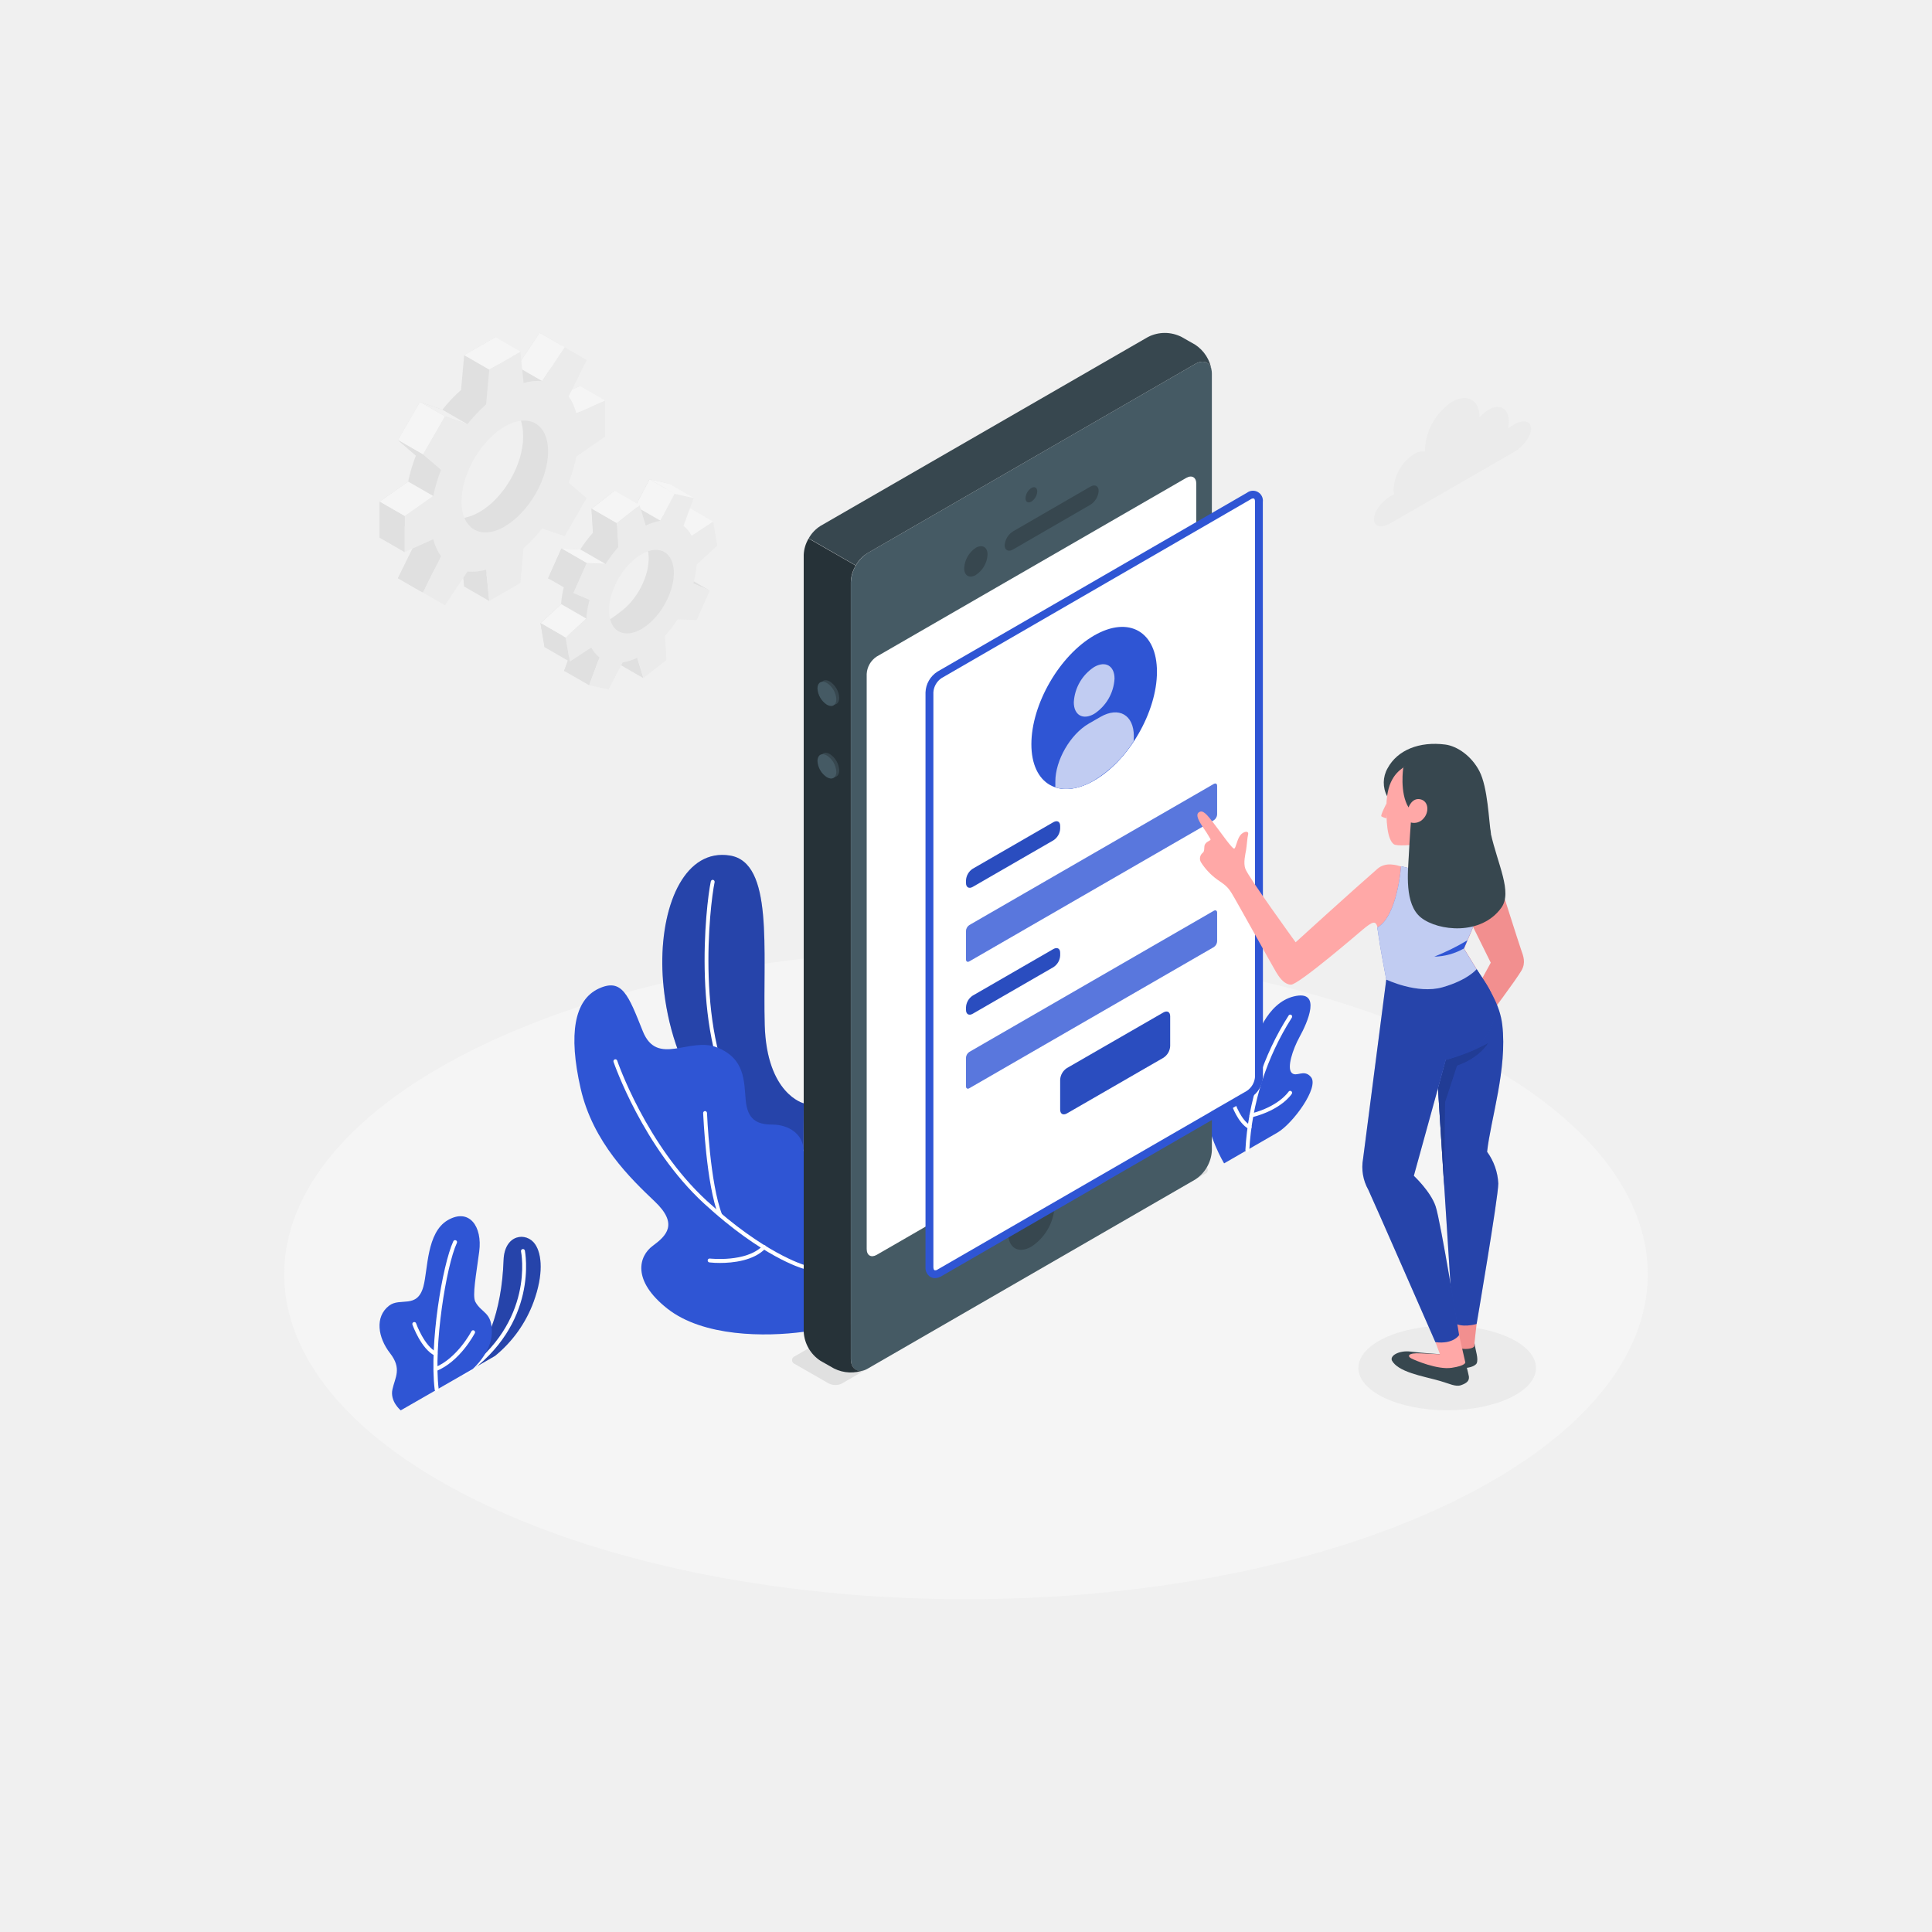
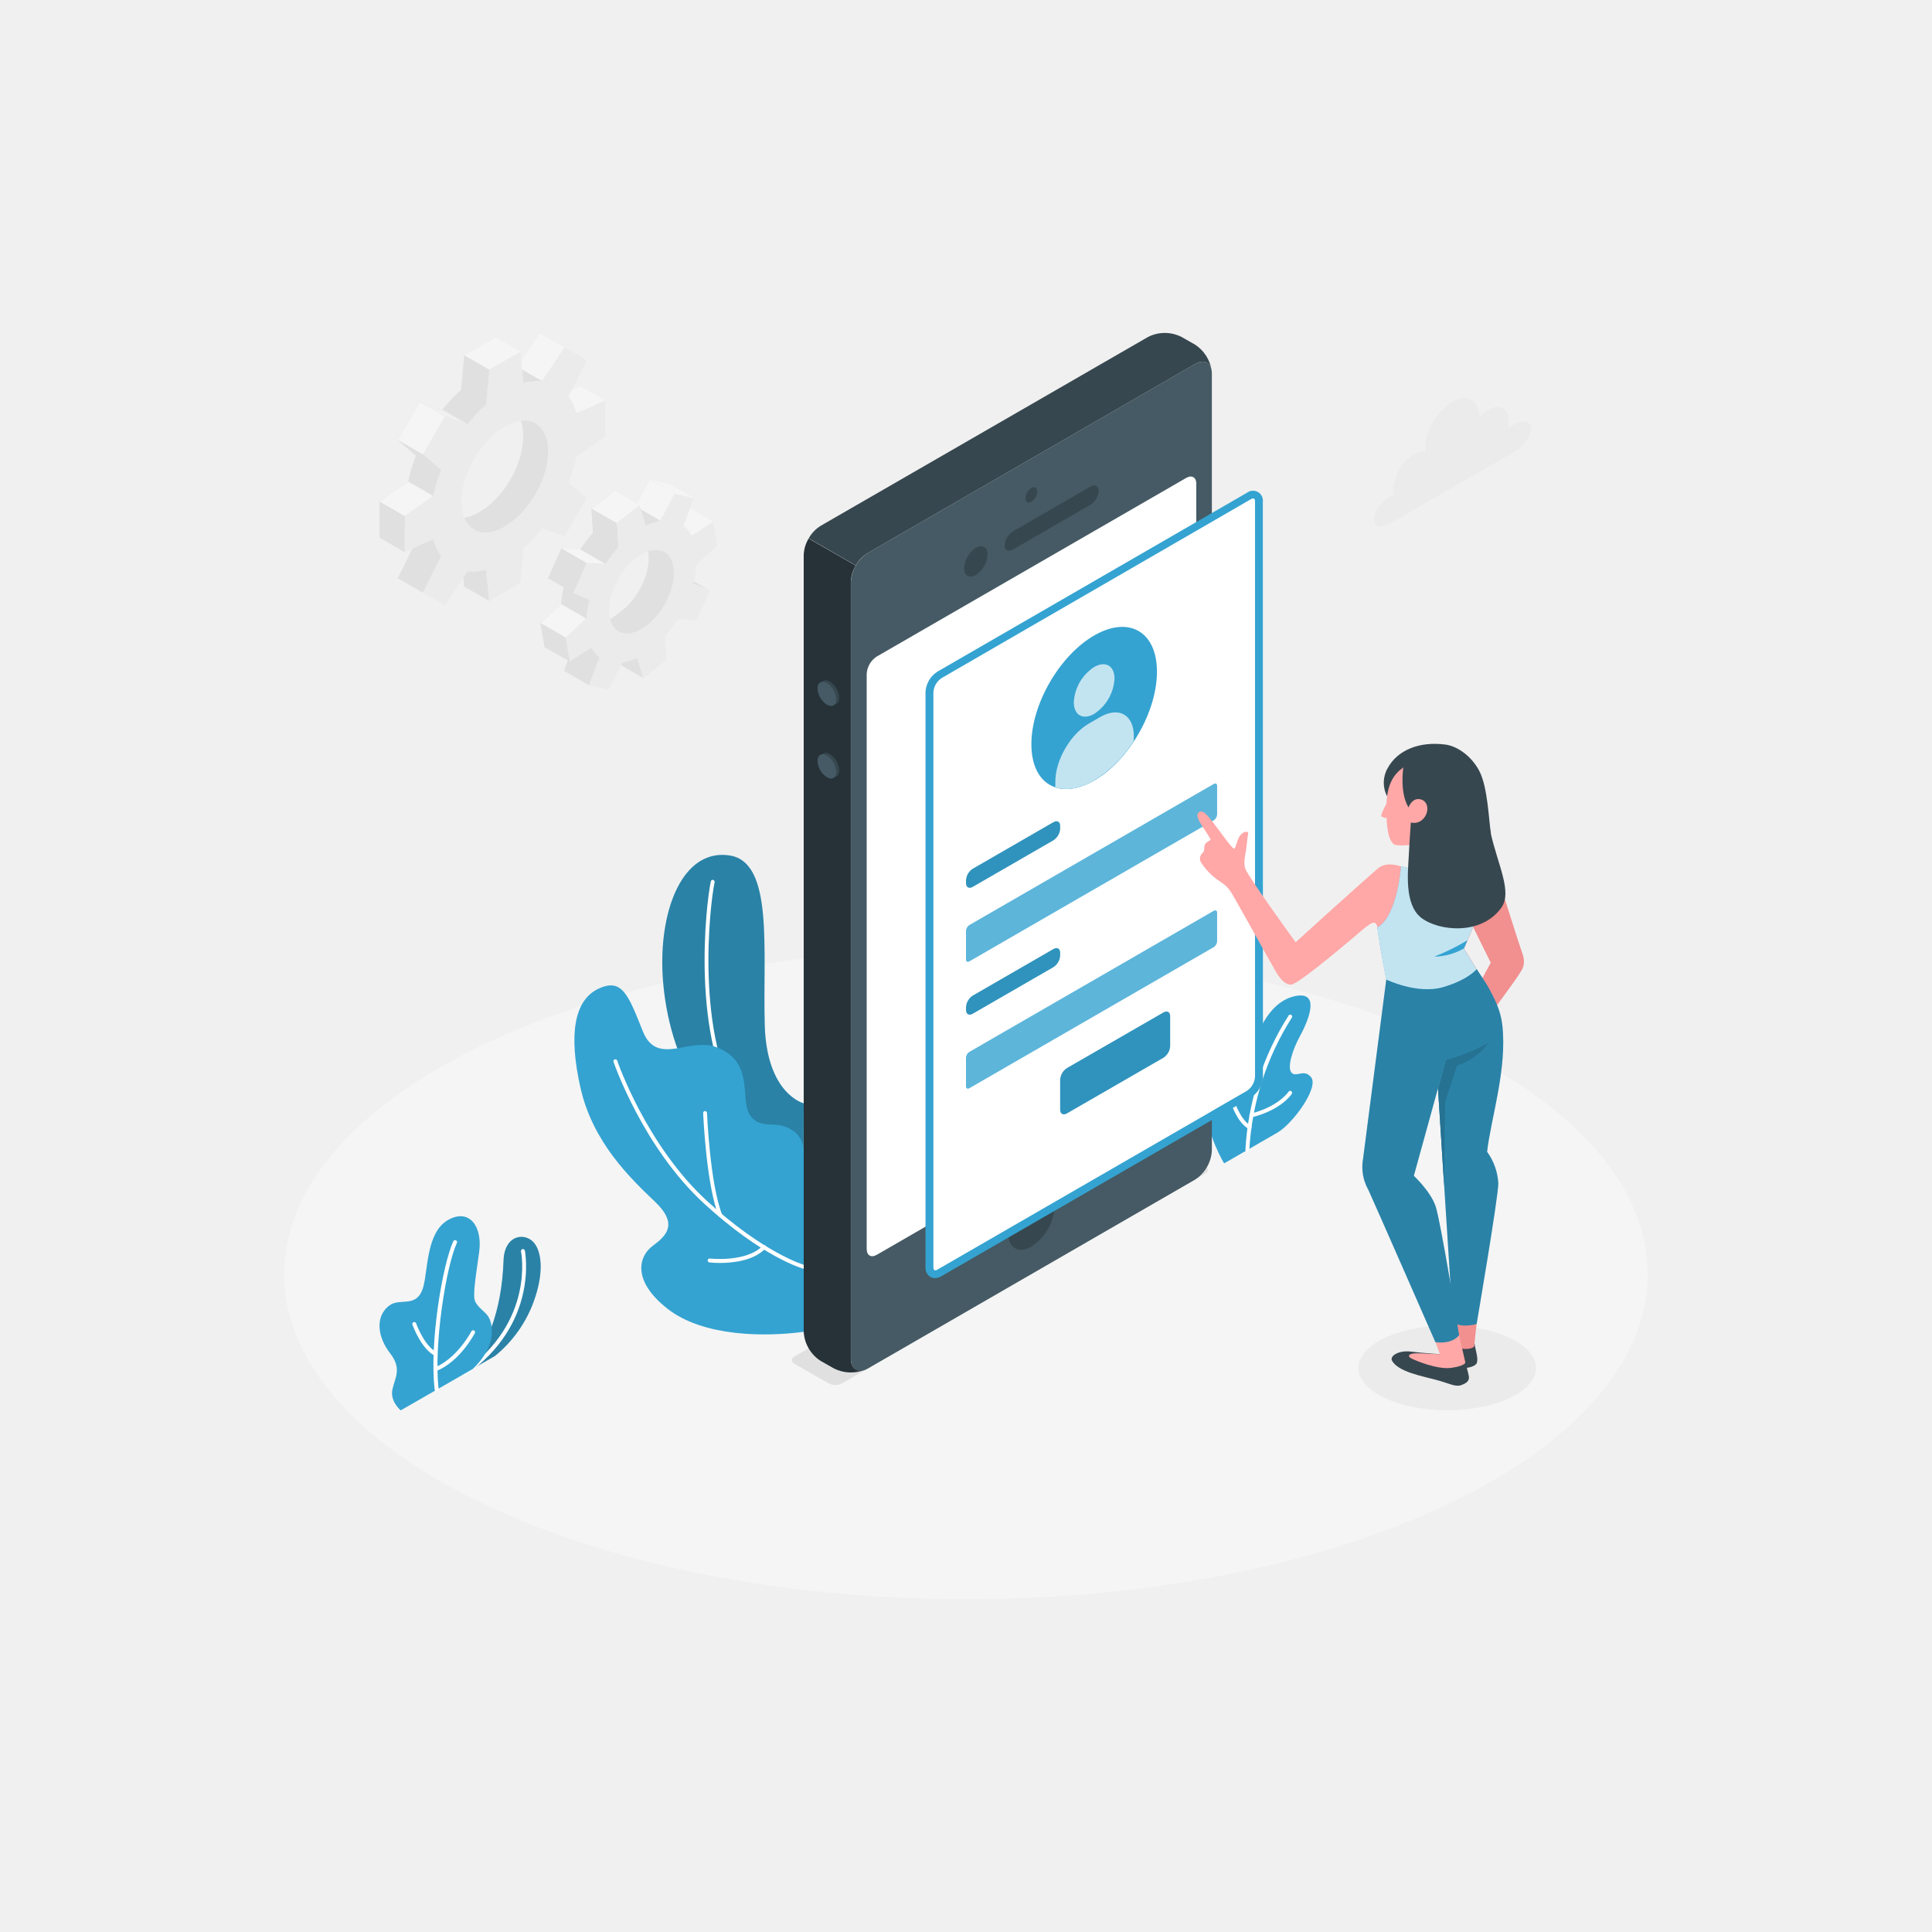
<svg xmlns="http://www.w3.org/2000/svg" viewBox="0 0 500 500">
  <g id="freepik--Floor--inject-2">
    <path d="M125.23,389.24c68.91,32.84,180.63,32.85,249.54,0s68.9-86.09,0-118.93-180.63-32.84-249.54,0S56.33,356.4,125.23,389.24Z" style="fill:#f5f5f5" />
  </g>
  <g id="freepik--Shadow--inject-2">
    <ellipse cx="374.53" cy="354.02" rx="22.98" ry="10.95" style="fill:#ebebeb" />
  </g>
  <g id="freepik--Plants--inject-2">
-     <path d="M120,355.59l8.13-4.69a32.54,32.54,0,0,0,10-14.07c2.51-6.92,2.16-12.18.36-14.82-2.21-3.25-7.94-2.68-8.17,4.16C129.84,339.65,125.91,349,120,355.59Z" style="fill:#2F55D4" />
+     <path d="M120,355.59l8.13-4.69a32.54,32.54,0,0,0,10-14.07c2.51-6.92,2.16-12.18.36-14.82-2.21-3.25-7.94-2.68-8.17,4.16C129.84,339.65,125.91,349,120,355.59Z" style="fill:#34a3d1" />
    <path d="M120,355.59l8.13-4.69a32.54,32.54,0,0,0,10-14.07c2.51-6.92,2.16-12.18.36-14.82-2.21-3.25-7.94-2.68-8.17,4.16C129.84,339.65,125.91,349,120,355.59Z" style="opacity:0.2" />
    <path d="M120,356.09a.5.5,0,0,1-.28-.91c18.8-13,15.16-31.13,15.12-31.31a.5.5,0,1,1,1-.21c0,.19,3.84,18.94-15.52,32.34A.52.52,0,0,1,120,356.09Z" style="fill:#fff" />
-     <path d="M103.71,365s-2.83-2.3-2.15-5.42,2.51-5.36-.62-9.38-4-9.38-.26-12.28c2.85-2.25,7.3.93,8.9-5,1.18-4.34.78-13.95,6.31-17.15s9,1.62,8.13,8.14c-.76,5.83-1.84,11.44-1,13,1.62,3,4.39,2.59,4.26,8.07-.11,5.1-4.94,9.32-4.94,9.32Z" style="fill:#2F55D4" />
+     <path d="M103.71,365s-2.83-2.3-2.15-5.42,2.51-5.36-.62-9.38-4-9.38-.26-12.28c2.85-2.25,7.3.93,8.9-5,1.18-4.34.78-13.95,6.31-17.15s9,1.62,8.13,8.14c-.76,5.83-1.84,11.44-1,13,1.62,3,4.39,2.59,4.26,8.07-.11,5.1-4.94,9.32-4.94,9.32Z" style="fill:#34a3d1" />
    <path d="M113,360.11a.51.51,0,0,1-.5-.44c-1.43-11.85,2-32.31,4.8-38.39A.5.5,0,0,1,118,321a.49.49,0,0,1,.24.66c-2.77,6-6.08,26.52-4.71,37.85a.5.5,0,0,1-.44.55Z" style="fill:#fff" />
    <path d="M112.73,350.88a.42.42,0,0,1-.22-.05c-3.47-1.69-5.67-7.72-5.76-8a.5.5,0,1,1,.94-.34c0,.06,2.15,5.9,5.26,7.41a.5.5,0,0,1-.22.95Z" style="fill:#fff" />
    <path d="M112.67,354.88a.49.49,0,0,1-.46-.32.5.5,0,0,1,.27-.65c5.84-2.34,9.48-9.29,9.52-9.37a.5.5,0,0,1,.89.46c-.16.3-3.85,7.36-10,9.84A.43.43,0,0,1,112.67,354.88Z" style="fill:#fff" />
-     <path d="M316.8,301.08S312.43,294,312,286.31s1.26-10.89,3.58-11.81,2.5,1.91,3.69,3.58,3.62.72,4.52-4.49,4.18-14,11-15.71c7.5-1.86,3.48,6.94,1.59,10.37s-3.35,8.11-2.11,9.38,3.17-1.08,5,1.1c2.23,2.63-4.7,12.1-8.68,14.39Z" style="fill:#2F55D4" />
+     <path d="M316.8,301.08S312.43,294,312,286.31s1.26-10.89,3.58-11.81,2.5,1.91,3.69,3.58,3.62.72,4.52-4.49,4.18-14,11-15.71c7.5-1.86,3.48,6.94,1.59,10.37s-3.35,8.11-2.11,9.38,3.17-1.08,5,1.1c2.23,2.63-4.7,12.1-8.68,14.39Z" style="fill:#34a3d1" />
    <path d="M322.79,298.11h0a.5.5,0,0,1-.48-.52,72,72,0,0,1,11.2-34.8.49.49,0,0,1,.7-.11.5.5,0,0,1,.11.69,71.08,71.08,0,0,0-11,34.27A.5.5,0,0,1,322.79,298.11Z" style="fill:#fff" />
    <path d="M323.36,292.2a.53.53,0,0,1-.24-.06c-2.8-1.55-4.35-6.15-4.41-6.34a.5.5,0,0,1,.31-.64.5.5,0,0,1,.63.32s1.5,4.43,4,5.78a.51.51,0,0,1,.19.68A.49.49,0,0,1,323.36,292.2Z" style="fill:#fff" />
    <path d="M323.85,289.17a.5.5,0,0,1-.48-.38.49.49,0,0,1,.36-.6c7.22-1.83,9.72-5.61,9.74-5.65a.5.5,0,0,1,.85.54c-.11.17-2.71,4.14-10.34,6.08Z" style="fill:#fff" />
-     <path d="M208,285.54s-9.59-2.34-10.09-20.3c-.53-19.38,2.35-42-9-43.83s-17.65,12-17.51,28.15c.13,14.14,5.83,44.84,36.56,50.86Z" style="fill:#2F55D4" />
+     <path d="M208,285.54s-9.59-2.34-10.09-20.3c-.53-19.38,2.35-42-9-43.83s-17.65,12-17.51,28.15c.13,14.14,5.83,44.84,36.56,50.86Z" style="fill:#34a3d1" />
    <path d="M208,285.54s-9.59-2.34-10.09-20.3c-.53-19.38,2.35-42-9-43.83s-17.65,12-17.51,28.15c.13,14.14,5.83,44.84,36.56,50.86Z" style="opacity:0.2" />
    <path d="M208,298.58h-.09c-6.91-1.26-12.54-5.07-16.73-11.31-12.42-18.53-8.51-53.13-7.22-59.17a.51.51,0,0,1,.59-.39.52.52,0,0,1,.39.6c-1.27,6-5.16,40.16,7.07,58.4a24.12,24.12,0,0,0,16.08,10.88.5.5,0,0,1,.4.59A.49.49,0,0,1,208,298.58Z" style="fill:#fff" />
-     <path d="M208,344.67c-9.91,1.34-26,1.32-35.29-6s-7.35-13.62-3.78-16.25,6.67-5.63.53-11.47-16-15.22-19.2-29.29-1.62-22.87,4.66-25.8c6.09-2.84,7.7,1.68,11.43,11s12.12,1.33,19.3,4.24,6.89,8.67,7.34,13.62,2.82,6.32,6.89,6.32,8.12,2.34,8.12,7Z" style="fill:#2F55D4" />
+     <path d="M208,344.67c-9.91,1.34-26,1.32-35.29-6s-7.35-13.62-3.78-16.25,6.67-5.63.53-11.47-16-15.22-19.2-29.29-1.62-22.87,4.66-25.8c6.09-2.84,7.7,1.68,11.43,11s12.12,1.33,19.3,4.24,6.89,8.67,7.34,13.62,2.82,6.32,6.89,6.32,8.12,2.34,8.12,7Z" style="fill:#34a3d1" />
    <path d="M208,328.33a.3.3,0,0,1-.13,0c-.43-.12-10.68-3.1-25.61-16.81-15.9-14.6-23.4-36.5-23.48-36.72a.51.51,0,0,1,.32-.63.5.5,0,0,1,.63.31c.07.22,7.5,21.88,23.21,36.3,14.72,13.53,25.09,16.56,25.2,16.59a.5.5,0,0,1,.34.62A.49.49,0,0,1,208,328.33Z" style="fill:#fff" />
    <path d="M186.43,315a.48.48,0,0,1-.46-.32c-3.21-8.24-3.94-25.87-4-26.62a.51.51,0,0,1,.48-.52.53.53,0,0,1,.52.48c0,.18.75,18.21,3.9,26.3a.5.5,0,0,1-.29.65A.52.52,0,0,1,186.43,315Z" style="fill:#fff" />
    <path d="M186.35,326.85a23.62,23.62,0,0,1-2.76-.14.5.5,0,1,1,.12-1c.09,0,9.4,1.06,13.67-3.29a.5.5,0,1,1,.71.7C195,326.31,189.61,326.85,186.35,326.85Z" style="fill:#fff" />
  </g>
  <g id="freepik--Gear--inject-2">
    <path d="M179.15,137.49l-1.08-6.23-5.56,3.66a7.71,7.71,0,0,0-2.11-2.57l2.66-7.2-5-1.11-3.66,7a13.63,13.63,0,0,0-3.81,1.24L159,127l-5.94,4.67.39,6.2a33.37,33.37,0,0,0-3.28,4.34l-4.9-.25-3.44,7.71,4.21,1.8a24.68,24.68,0,0,0-.83,4.88l-5.35,4.92,1.07,6.24,5.57-3.66a7.56,7.56,0,0,0,2.11,2.56L146,173.62l5,1.1,5.24-5.1c1.21-.19.91-2.47,2.23-3.12l1.59,5.26,5.93-4.66-.15-2.44c1.2-1.34,5.74-4.29,6.72-5.83l1.23-2,3.44-7.71-1.6-2.9-1.78-3.78ZM161,158c-4.56,3.58-6,4.37-6.77-.42s1.84-12.07,6.4-15.66,6.3-3.84,7.12.94S165.57,154.46,161,158Z" style="fill:#e0e0e0" />
    <polygon points="168.1 124.04 174.59 127.78 170.93 134.76 164.44 131.02 168.1 124.04" style="fill:#f5f5f5" />
    <polygon points="184.56 135 179 138.66 172.51 134.92 178.07 131.26 184.56 135" style="fill:#f5f5f5" />
    <polygon points="183.67 152.83 179.46 151.04 172.97 147.3 177.18 149.09 183.67 152.83" style="fill:#e0e0e0" />
    <polygon points="145.99 173.62 152.48 177.35 155.14 170.15 148.65 166.41 145.99 173.62" style="fill:#e0e0e0" />
    <polygon points="166.49 175.5 160.01 171.76 158.42 166.5 164.91 170.24 166.49 175.5" style="fill:#e0e0e0" />
    <path d="M185.63,141.23,184.56,135,179,138.66a7.74,7.74,0,0,0-2.12-2.57l2.66-7.2-4.95-1.11-3.67,7a13.63,13.63,0,0,0-3.81,1.24l-1.58-5.26-5.94,4.67.39,6.2A33.37,33.37,0,0,0,156.7,146l-4.91-.25-3.44,7.71,4.21,1.8a25.4,25.4,0,0,0-.83,4.89L146.39,165l1.07,6.24,5.56-3.66a7.7,7.7,0,0,0,2.12,2.56l-2.66,7.2,5,1.11,3.66-7a13.31,13.31,0,0,0,3.82-1.25l1.58,5.26,5.94-4.66-.39-6.2a33.37,33.37,0,0,0,3.28-4.34l4.91.24,3.44-7.71L179.45,151a24.81,24.81,0,0,0,.84-4.89ZM167.5,161.78c-4.55,3.58-8.91,2.61-9.74-2.17s2.2-11.57,6.76-15.15,8.91-2.6,9.74,2.18S172.06,158.2,167.5,161.78Z" style="fill:#ebebeb" />
    <polygon points="165.53 130.74 159.04 127 153.1 131.67 159.59 135.41 165.53 130.74" style="fill:#f5f5f5" />
    <polygon points="153.1 131.67 153.49 137.87 159.98 141.61 159.59 135.41 153.1 131.67" style="fill:#e0e0e0" />
    <polygon points="156.7 145.95 150.21 142.21 145.31 141.97 151.79 145.71 156.7 145.95" style="fill:#f5f5f5" />
    <polygon points="145.31 141.97 141.87 149.67 148.35 153.41 151.79 145.71 145.31 141.97" style="fill:#e0e0e0" />
    <polygon points="151.73 160.09 145.25 156.35 139.9 161.27 146.38 165.01 151.73 160.09" style="fill:#f5f5f5" />
    <polygon points="147.46 171.25 140.97 167.51 139.9 161.27 146.38 165.01 147.46 171.25" style="fill:#e0e0e0" />
    <polygon points="174.59 127.78 168.1 124.04 173.06 125.15 179.54 128.89 174.59 127.78" style="fill:#f5f5f5" />
    <path d="M150.09,109.21V99.9l-7.41,3.34a13.36,13.36,0,0,0-2-4.41l4.67-9.41-5.7-3.29-5.82,8.75a13.21,13.21,0,0,0-4.82.47l-.82-8.09-8.06,4.66-.81,9a39.68,39.68,0,0,0-4.82,5.1l-5.82-2-5.7,9.88,4.66,4a40.21,40.21,0,0,0-2,6.72l-7.41,5.21v9.32l7.41-3.34a13.36,13.36,0,0,0,2,4.41L103,149.64l5.7,3.29,5.82-8.75a13.23,13.23,0,0,0,4.82-.47l.81,8.09,8.06-4.66.82-9a15.2,15.2,0,0,0,6.46-4.54l4.18,1.47,5.7-9.87-3.5-3a20.81,20.81,0,0,0,.83-7.73Zm-25.93,23.26c-6.18,3.57-10,1-10-6.11s5.11-15.9,11.3-19.47,9.93-1,9.93,6.17S130.35,128.89,124.16,132.47Z" style="fill:#e0e0e0" />
    <polygon points="146.13 89.86 139.65 86.13 133.83 94.88 140.31 98.62 146.13 89.86" style="fill:#f5f5f5" />
    <polygon points="156.58 103.64 150.09 99.9 142.68 103.24 149.17 106.98 156.58 103.64" style="fill:#f5f5f5" />
    <polygon points="126.61 155.54 120.13 151.8 119.32 143.71 125.8 147.45 126.61 155.54" style="fill:#e0e0e0" />
    <polygon points="102.97 149.64 109.46 153.38 114.13 143.97 107.64 140.23 102.97 149.64" style="fill:#e0e0e0" />
    <path d="M156.58,113v-9.31L149.17,107a13.17,13.17,0,0,0-2-4.41l4.67-9.41-5.7-3.3-5.82,8.76a13,13,0,0,0-4.82.47L134.68,91l-8.06,4.66-.82,9a40.38,40.38,0,0,0-4.82,5.1l-5.82-2-5.7,9.88,4.67,4a39.29,39.29,0,0,0-2,6.72l-7.41,5.21v9.32l7.41-3.34a13.16,13.16,0,0,0,2,4.41l-4.67,9.41,5.7,3.29,5.82-8.75a13.21,13.21,0,0,0,4.82-.47l.82,8.09,8.06-4.66.81-9a39.68,39.68,0,0,0,4.82-5.1l5.82,2,5.7-9.87-4.67-4a39.34,39.34,0,0,0,2-6.72Zm-25.93,23.26c-6.19,3.57-11.21.67-11.21-6.47s5-15.83,11.21-19.41,11.2-.67,11.2,6.47S136.83,132.63,130.65,136.21Z" style="fill:#ebebeb" />
    <polygon points="114.5 106.04 120.98 109.78 115.16 107.75 108.68 104 114.5 106.04" style="fill:#f0f0f0" />
    <rect x="103.37" y="107.07" width="11.41" height="7.49" transform="translate(-41.42 149.93) rotate(-60.02)" style="fill:#f5f5f5" />
    <polygon points="102.97 113.88 109.46 117.62 114.13 121.64 107.64 117.91 102.97 113.88" style="fill:#e0e0e0" />
    <polygon points="105.64 124.63 112.13 128.37 104.72 133.58 98.23 129.84 105.64 124.63" style="fill:#f5f5f5" />
    <polygon points="98.23 129.84 104.72 133.58 104.72 142.9 98.23 139.16 98.23 129.84" style="fill:#e0e0e0" />
    <polygon points="134.68 91 128.19 87.26 120.13 91.92 126.61 95.66 134.68 91" style="fill:#f5f5f5" />
  </g>
  <g id="freepik--Device--inject-2">
    <path d="M217.88,358.05l94-54.28a1.06,1.06,0,0,0,0-2l-8.69-5a3.86,3.86,0,0,0-3.47,0L205.69,351a1.06,1.06,0,0,0,0,2l8.72,5A3.86,3.86,0,0,0,217.88,358.05Z" style="fill:#e0e0e0" />
    <path d="M309.3,94.2l-84.76,48.94a9.58,9.58,0,0,0-4.33,7.5V351.71c0,2.76,1.94,3.88,4.33,2.5l84.76-48.94a9.55,9.55,0,0,0,4.33-7.5V96.7C313.63,93.94,311.7,92.82,309.3,94.2Z" style="fill:#455a64" />
    <path d="M224.54,143.14,309.3,94.2c2.14-1.24,3.91-.47,4.27,1.68a9.68,9.68,0,0,0-4.27-6.68l-3.52-2a9.57,9.57,0,0,0-8.66,0L212.35,136.1a8.91,8.91,0,0,0-3.06,3.23l12.19,7A8.75,8.75,0,0,1,224.54,143.14Z" style="fill:#37474f" />
    <path d="M208,344.67a9.58,9.58,0,0,0,4.33,7.5l3.53,2a9.7,9.7,0,0,0,7.92.34c-2,.78-3.59-.37-3.59-2.84V150.64a8.8,8.8,0,0,1,1.27-4.27l-12.19-7A8.91,8.91,0,0,0,208,143.6Z" style="fill:#263238" />
    <path d="M226.87,169.93,307,123.68c1.44-.82,2.6-.15,2.6,1.5V274a5.73,5.73,0,0,1-2.6,4.5l-80.1,46.25c-1.44.83-2.6.16-2.6-1.5V174.43A5.74,5.74,0,0,1,226.87,169.93Z" style="fill:#fff" />
    <path d="M266.92,126.29a3.38,3.38,0,0,0-1.52,2.64c0,1,.68,1.37,1.52.88a3.35,3.35,0,0,0,1.52-2.64C268.44,126.2,267.76,125.81,266.92,126.29Z" style="fill:#37474f" />
    <path d="M266.92,308.74a13.3,13.3,0,0,0-6,10.42c0,3.83,2.69,5.39,6,3.47a13.31,13.31,0,0,0,6-10.42C272.94,308.38,270.24,306.82,266.92,308.74Z" style="fill:#37474f" />
    <path d="M252.53,141.77a6.73,6.73,0,0,0-3,5.28c0,1.94,1.36,2.73,3,1.76a6.73,6.73,0,0,0,3.05-5.28C255.58,141.59,254.22,140.8,252.53,141.77Z" style="fill:#37474f" />
    <path d="M260,141.11c0,1.3,1,1.79,2.17,1.1l20-11.57a4.64,4.64,0,0,0,2.17-3.6c0-1.29-1-1.78-2.17-1.09l-20,11.57A4.64,4.64,0,0,0,260,141.11Z" style="fill:#37474f" />
    <path d="M214.76,176.37a5.39,5.39,0,0,1,2.44,4.22c0,1.56-1.09,2.19-2.44,1.41a5.4,5.4,0,0,1-2.43-4.22C212.33,176.23,213.42,175.6,214.76,176.37Z" style="fill:#37474f" />
    <path d="M214.76,195.15a5.39,5.39,0,0,1,2.44,4.22c0,1.55-1.09,2.18-2.44,1.41a5.4,5.4,0,0,1-2.43-4.22C212.33,195,213.42,194.37,214.76,195.15Z" style="fill:#37474f" />
    <path d="M214,176.75a5.39,5.39,0,0,1,2.44,4.22c0,1.55-1.09,2.18-2.44,1.41a5.39,5.39,0,0,1-2.44-4.22C211.57,176.6,212.66,176,214,176.75Z" style="fill:#455a64" />
    <path d="M214,195.52a5.39,5.39,0,0,1,2.44,4.23c0,1.55-1.09,2.18-2.44,1.4a5.36,5.36,0,0,1-2.44-4.22C211.57,195.38,212.66,194.75,214,195.52Z" style="fill:#455a64" />
    <path d="M325.82,129.89c0-1.66-1.16-2.33-2.6-1.5l-9.59,5.53-70.51,40.72a5.73,5.73,0,0,0-2.6,4.5V327.92c0,1.66,1.16,2.33,2.6,1.5l70.54-40.73,9.56-5.52a5.73,5.73,0,0,0,2.6-4.5Z" style="fill:#fff" />
-     <path d="M326.82,129.89a2.57,2.57,0,0,0-4.1-2.37l-9.15,5.29h0l-70.95,41a6.66,6.66,0,0,0-3.1,5.37V327.92a2.77,2.77,0,0,0,1.26,2.55,2.29,2.29,0,0,0,1.18.31,3.42,3.42,0,0,0,1.66-.49l71-41h0l9.13-5.27a6.75,6.75,0,0,0,3.1-5.37ZM313.59,287.58l0,0-.82.48h0l-70.11,40.48a1,1,0,0,1-.84.18c-.13-.08-.26-.36-.26-.82V179.14a4.81,4.81,0,0,1,2.1-3.64L313.7,135h0l10-5.79a1,1,0,0,1,.84-.18c.13.08.26.36.26.82V278.67a4.81,4.81,0,0,1-2.1,3.64l-9.13,5.27Z" style="fill:#2F55D4" />
-     <path d="M283.17,164.46c9-5.18,16.25-1,16.25,9.39s-7.28,23-16.25,28.14-16.25,1-16.25-9.38S274.2,169.65,283.17,164.46Z" style="fill:#2F55D4" />
-     <path d="M283.17,172.62c2.91-1.68,5.27-.32,5.27,3a11.65,11.65,0,0,1-5.27,9.13c-2.91,1.68-5.27.32-5.27-3A11.65,11.65,0,0,1,283.17,172.62Z" style="fill:#2F55D4" />
-     <path d="M293.44,190.54c0-5.52-3.87-7.76-8.66-5l-3,1.73c-4.78,2.76-8.66,9.48-8.66,15v1.49c2.77.91,6.25.42,10-1.77a32,32,0,0,0,10.27-10.17Z" style="fill:#2F55D4" />
+     <path d="M326.82,129.89a2.57,2.57,0,0,0-4.1-2.37l-9.15,5.29h0l-70.95,41a6.66,6.66,0,0,0-3.1,5.37V327.92a2.77,2.77,0,0,0,1.26,2.55,2.29,2.29,0,0,0,1.18.31,3.42,3.42,0,0,0,1.66-.49l71-41h0l9.13-5.27a6.75,6.75,0,0,0,3.1-5.37ZM313.59,287.58l0,0-.82.48h0l-70.11,40.48a1,1,0,0,1-.84.18c-.13-.08-.26-.36-.26-.82V179.14a4.81,4.81,0,0,1,2.1-3.64L313.7,135h0l10-5.79a1,1,0,0,1,.84-.18c.13.08.26.36.26.82V278.67a4.81,4.81,0,0,1-2.1,3.64l-9.13,5.27Z" style="fill:#34a3d1" />
+     <path d="M283.17,164.46c9-5.18,16.25-1,16.25,9.39s-7.28,23-16.25,28.14-16.25,1-16.25-9.38S274.2,169.65,283.17,164.46Z" style="fill:#34a3d1" />
+     <path d="M283.17,172.62c2.91-1.68,5.27-.32,5.27,3a11.65,11.65,0,0,1-5.27,9.13c-2.91,1.68-5.27.32-5.27-3A11.65,11.65,0,0,1,283.17,172.62Z" style="fill:#34a3d1" />
+     <path d="M293.44,190.54c0-5.52-3.87-7.76-8.66-5l-3,1.73c-4.78,2.76-8.66,9.48-8.66,15v1.49c2.77.91,6.25.42,10-1.77a32,32,0,0,0,10.27-10.17Z" style="fill:#34a3d1" />
    <path d="M283.17,172.62c2.91-1.68,5.27-.32,5.27,3a11.65,11.65,0,0,1-5.27,9.13c-2.91,1.68-5.27.32-5.27-3A11.65,11.65,0,0,1,283.17,172.62Z" style="fill:#fff;opacity:0.7" />
    <path d="M293.44,190.54c0-5.52-3.87-7.76-8.66-5l-3,1.73c-4.78,2.76-8.66,9.48-8.66,15v1.49c2.77.91,6.25.42,10-1.77a32,32,0,0,0,10.27-10.17Z" style="fill:#fff;opacity:0.7" />
-     <path d="M251.73,224.84l20.91-12.07c1-.55,1.73-.11,1.73,1v.69a3.82,3.82,0,0,1-1.73,3l-20.91,12.07c-.95.55-1.73.1-1.73-1v-.69A3.83,3.83,0,0,1,251.73,224.84Z" style="fill:#2F55D4" />
+     <path d="M251.73,224.84l20.91-12.07c1-.55,1.73-.11,1.73,1v.69a3.82,3.82,0,0,1-1.73,3l-20.91,12.07c-.95.55-1.73.1-1.73-1v-.69A3.83,3.83,0,0,1,251.73,224.84Z" style="fill:#34a3d1" />
    <path d="M251.73,224.84l20.91-12.07c1-.55,1.73-.11,1.73,1v.69a3.82,3.82,0,0,1-1.73,3l-20.91,12.07c-.95.55-1.73.1-1.73-1v-.69A3.83,3.83,0,0,1,251.73,224.84Z" style="opacity:0.1" />
-     <path d="M250.87,239.41l63.26-36.52c.47-.28.86-.06.86.5v7.38a1.94,1.94,0,0,1-.86,1.5l-63.26,36.52c-.48.28-.87.05-.87-.5v-7.38A1.92,1.92,0,0,1,250.87,239.41Z" style="fill:#2F55D4" />
+     <path d="M250.87,239.41l63.26-36.52c.47-.28.86-.06.86.5v7.38a1.94,1.94,0,0,1-.86,1.5l-63.26,36.52c-.48.28-.87.05-.87-.5v-7.38A1.92,1.92,0,0,1,250.87,239.41Z" style="fill:#34a3d1" />
    <path d="M250.87,239.41l63.26-36.52c.47-.28.86-.06.86.5v7.38a1.94,1.94,0,0,1-.86,1.5l-63.26,36.52c-.48.28-.87.05-.87-.5v-7.38A1.92,1.92,0,0,1,250.87,239.41Z" style="fill:#fff;opacity:0.2" />
-     <path d="M251.73,257.67l20.91-12.07c1-.55,1.73-.1,1.73,1v.69a3.81,3.81,0,0,1-1.73,3l-20.91,12.07c-.95.56-1.73.11-1.73-1v-.69A3.85,3.85,0,0,1,251.73,257.67Z" style="fill:#2F55D4" />
+     <path d="M251.73,257.67l20.91-12.07c1-.55,1.73-.1,1.73,1v.69a3.81,3.81,0,0,1-1.73,3l-20.91,12.07c-.95.56-1.73.11-1.73-1v-.69A3.85,3.85,0,0,1,251.73,257.67Z" style="fill:#34a3d1" />
    <path d="M251.73,257.67l20.91-12.07c1-.55,1.73-.1,1.73,1v.69a3.81,3.81,0,0,1-1.73,3l-20.91,12.07c-.95.56-1.73.11-1.73-1v-.69A3.85,3.85,0,0,1,251.73,257.67Z" style="opacity:0.1" />
-     <path d="M250.87,272.24l63.26-36.52c.47-.28.86-.05.86.5v7.38a1.94,1.94,0,0,1-.86,1.5l-63.26,36.52c-.48.28-.87.06-.87-.5v-7.38A1.92,1.92,0,0,1,250.87,272.24Z" style="fill:#2F55D4" />
+     <path d="M250.87,272.24l63.26-36.52c.47-.28.86-.05.86.5v7.38a1.94,1.94,0,0,1-.86,1.5l-63.26,36.52c-.48.28-.87.06-.87-.5v-7.38A1.92,1.92,0,0,1,250.87,272.24Z" style="fill:#34a3d1" />
    <path d="M250.87,272.24l63.26-36.52c.47-.28.86-.05.86.5v7.38a1.94,1.94,0,0,1-.86,1.5l-63.26,36.52c-.48.28-.87.06-.87-.5v-7.38A1.92,1.92,0,0,1,250.87,272.24Z" style="fill:#fff;opacity:0.2" />
-     <path d="M276.1,276.43l25-14.41c1-.56,1.74-.11,1.74,1v7.72a3.82,3.82,0,0,1-1.74,3l-25,14.42c-1,.55-1.73.1-1.73-1v-7.73A3.86,3.86,0,0,1,276.1,276.43Z" style="fill:#2F55D4" />
+     <path d="M276.1,276.43l25-14.41c1-.56,1.74-.11,1.74,1v7.72a3.82,3.82,0,0,1-1.74,3l-25,14.42c-1,.55-1.73.1-1.73-1v-7.73A3.86,3.86,0,0,1,276.1,276.43Z" style="fill:#34a3d1" />
    <path d="M276.1,276.43l25-14.41c1-.56,1.74-.11,1.74,1v7.72a3.82,3.82,0,0,1-1.74,3l-25,14.42c-1,.55-1.73.1-1.73-1v-7.73A3.86,3.86,0,0,1,276.1,276.43Z" style="opacity:0.1" />
  </g>
  <g id="freepik--Character--inject-2">
    <path d="M335.3,243.85s-12.28-16.94-13-19c-.57-1.52,0-3.78.18-4.83s.34-3.39.52-4c.3-1.14-1.17-.91-2,.13s-1.11,3.12-1.54,3.46-3.7-4.43-5.41-6.63-2.78-3.54-3.83-2.72c-.75.59-.19,1.87,1.05,3.75a33.77,33.77,0,0,1,2,3.15c.19.41-.83.44-1.38,1.29-.43.66,0,1.73-.6,2.24a1.89,1.89,0,0,0-.48,2.47,16.34,16.34,0,0,0,4.23,4.48c1.84,1.27,2.58,1.72,3.67,3.45s10.87,19.4,11.53,20.46,1.93,3.22,3.86,3.28,17.73-13.54,18.54-14.22c2.6-2.17,3.43-2.48,3.87-.53a19.25,19.25,0,0,1,.34,2.1c.31,2.48,2,11.34,2,11.34s8,3.87,14.57,2,8.79-4.66,8.79-4.66l-3.29-5.36c.89-2.21,5-11.17,6.33-17.44l-20.6-3.33c-.42-.09-1.1-.26-2-.49-1.13-.3-4-1.29-6.17.61-7.08,6.17-21.16,19-21.16,19" style="fill:#ffa8a7" />
    <path d="M376.14,347.79l-3.69,5.13a12.26,12.26,0,0,0,5.36,1.15c3.31.12,4.22-1,4.34-1.22.56-1.2-.31-3.36-.55-5.22Z" style="fill:#37474f" />
    <path d="M372.66,350.46s-4.48-.29-7.57-.67-5.54,1.12-4.82,2.39,2.43,2.33,5.09,3.22c2.27.77,5,1.32,7.36,2s4,1.57,5.37,1.09c1.53-.53,2.19-1.14,2.06-2.26a48.54,48.54,0,0,0-1.24-4.72Z" style="fill:#37474f" />
    <path d="M382.15,342.64s-.56,4.66-.6,5.66-4.55,1.32-5.41-.51l-.14-5.7Z" style="fill:#f28f8f" />
    <path d="M377.61,345.5l1.61,7.08s.15.86-3.53,1.41-9.46-1.93-10.45-2.43-1.1-1.51,2.52-1.31,4.9.21,4.9.21l-1.18-3.13Z" style="fill:#ffa8a7" />
    <path d="M385.19,228l2.55-.71s5.33,16.87,5.92,18.5,1.26,3.35.11,5.36c-1.37,2.39-8.58,12-8.58,12l-4.58-4.48,5.2-9.52-4.6-9.3Z" style="fill:#f28f8f" />
    <path d="M359,206.09a7.52,7.52,0,0,1,.11-7.27c2.54-4.71,8.2-7,14.94-6.13,3.12.41,6.8,3,8.81,6.87,2.22,4.29,2.43,12.93,3,16.2Z" style="fill:#37474f" />
    <path d="M358.82,207.94s-1.6,3.05-1.32,3.33a4.19,4.19,0,0,0,1.34.5Z" style="fill:#ffa8a7" />
    <path d="M363.68,198.3c-1.74,1.13-4.74,3.21-4.87,10.06-.14,7,.86,9.31,1.9,10.12.7.55,4.81.27,6.57-.14s6.83-2.92,8.66-6.73c2.15-4.48,1.71-11-1.48-13A11.14,11.14,0,0,0,363.68,198.3Z" style="fill:#ffa8a7" />
-     <path d="M382.15,250.82c3.08,4.8,6,9,6.64,14.42,1.32,11.39-3,24.41-3.93,32.84a15.19,15.19,0,0,1,2.9,8.22c0,3.49-5.61,36.34-5.61,36.34s-4.08,1.24-6.15-.55l-3.85-60.43,2-7.36Z" style="fill:#2F55D4" />
+     <path d="M382.15,250.82c3.08,4.8,6,9,6.64,14.42,1.32,11.39-3,24.41-3.93,32.84a15.19,15.19,0,0,1,2.9,8.22c0,3.49-5.61,36.34-5.61,36.34s-4.08,1.24-6.15-.55l-3.85-60.43,2-7.36Z" style="fill:#34a3d1" />
    <path d="M382.15,250.82c3.08,4.8,6,9,6.64,14.42,1.32,11.39-3,24.41-3.93,32.84a15.19,15.19,0,0,1,2.9,8.22c0,3.49-5.61,36.34-5.61,36.34s-4.08,1.24-6.15-.55l-3.85-60.43,2-7.36Z" style="opacity:0.2" />
-     <path d="M372.15,281.66l2-7.36a49.13,49.13,0,0,0,11-4.37s-2.08,3.79-8.06,5.87L374,285.25l-.26,21.65Z" style="fill:#2F55D4" />
+     <path d="M372.15,281.66l2-7.36a49.13,49.13,0,0,0,11-4.37s-2.08,3.79-8.06,5.87L374,285.25l-.26,21.65Z" style="fill:#34a3d1" />
    <path d="M372.15,281.66l2-7.36a49.13,49.13,0,0,0,11-4.37s-2.08,3.79-8.06,5.87L374,285.25l-.26,21.65Z" style="opacity:0.3" />
-     <path d="M382.15,250.82c1.65,2.7,5.59,7.3,4.75,11.73-1,5.36-3.9,9.13-12.72,11.75l-8.28,30s4.31,4,5.63,7.87,6.08,33.35,6.08,33.35-1.48,2.41-6.13,1.83c0,0-16.21-37-17.35-39.41a12,12,0,0,1-1.37-8.05c.51-3.88,6-46.35,6-46.35Z" style="fill:#2F55D4" />
+     <path d="M382.15,250.82c1.65,2.7,5.59,7.3,4.75,11.73-1,5.36-3.9,9.13-12.72,11.75l-8.28,30s4.31,4,5.63,7.87,6.08,33.35,6.08,33.35-1.48,2.41-6.13,1.83c0,0-16.21-37-17.35-39.41a12,12,0,0,1-1.37-8.05c.51-3.88,6-46.35,6-46.35Z" style="fill:#34a3d1" />
    <path d="M382.15,250.82c1.65,2.7,5.59,7.3,4.75,11.73-1,5.36-3.9,9.13-12.72,11.75l-8.28,30s4.31,4,5.63,7.87,6.08,33.35,6.08,33.35-1.48,2.41-6.13,1.83c0,0-16.21-37-17.35-39.41a12,12,0,0,1-1.37-8.05c.51-3.88,6-46.35,6-46.35Z" style="opacity:0.2" />
-     <path d="M385.19,228l-20.6-3.33c-.42-.09-1.1-.26-2-.49h0s-.88,12.92-6.17,15.88h0c.13.62.24,1.31.34,2.1.31,2.48,2,11.34,2,11.34s8,3.87,14.57,2,8.79-4.66,8.79-4.66l-3.29-5.36C379.75,243.25,383.89,234.29,385.19,228Z" style="fill:#2F55D4" />
+     <path d="M385.19,228l-20.6-3.33c-.42-.09-1.1-.26-2-.49h0s-.88,12.92-6.17,15.88h0c.13.62.24,1.31.34,2.1.31,2.48,2,11.34,2,11.34s8,3.87,14.57,2,8.79-4.66,8.79-4.66l-3.29-5.36C379.75,243.25,383.89,234.29,385.19,228Z" style="fill:#34a3d1" />
    <path d="M385.19,228l-20.6-3.33c-.42-.09-1.1-.26-2-.49h0s-.88,12.92-6.17,15.88h0c.13.62.24,1.31.34,2.1.31,2.48,2,11.34,2,11.34s8,3.87,14.57,2,8.79-4.66,8.79-4.66l-3.29-5.36C379.75,243.25,383.89,234.29,385.19,228Z" style="fill:#fff;opacity:0.7" />
-     <path d="M379.76,243.35a58.15,58.15,0,0,1-8.57,4.23,16.1,16.1,0,0,0,7.67-2.12Z" style="fill:#2F55D4" />
+     <path d="M379.76,243.35a58.15,58.15,0,0,1-8.57,4.23,16.1,16.1,0,0,0,7.67-2.12Z" style="fill:#34a3d1" />
    <path d="M363.17,198.64s-1,6.5,1.36,10.32c0,0,.88-2.59,3.07-2.1s2.31,3.38.77,5a3.19,3.19,0,0,1-3.24,1s-.35,4.7-.54,8.64-1.23,12.53,3.2,16,15.55,4.69,20.76-2.59c2.9-4.05-.95-11.21-2.74-19.24-1.65-7.38-2.58-18.32-10.41-20.08S363.17,198.64,363.17,198.64Z" style="fill:#37474f" />
  </g>
  <g id="freepik--Cloud--inject-2">
    <path d="M391.9,109.83l-1.65,1a8.7,8.7,0,0,0,.23-1.79c0-3.35-2.35-4.7-5.25-3a9.26,9.26,0,0,0-2.33,2v0c0-4.5-3.16-6.33-7.06-4.08a15.61,15.61,0,0,0-7.06,12.23c0,.23,0,.45,0,.67a4.28,4.28,0,0,0-2.87.66,11.6,11.6,0,0,0-5.25,9.09,6.1,6.1,0,0,0,.13,1.26l-.88.51c-2.39,1.38-4.33,4.07-4.33,6s1.94,2.39,4.33,1l32-18.45c2.39-1.38,4.33-4.07,4.33-6S394.29,108.44,391.9,109.83Z" style="fill:#ebebeb" />
  </g>
</svg>
